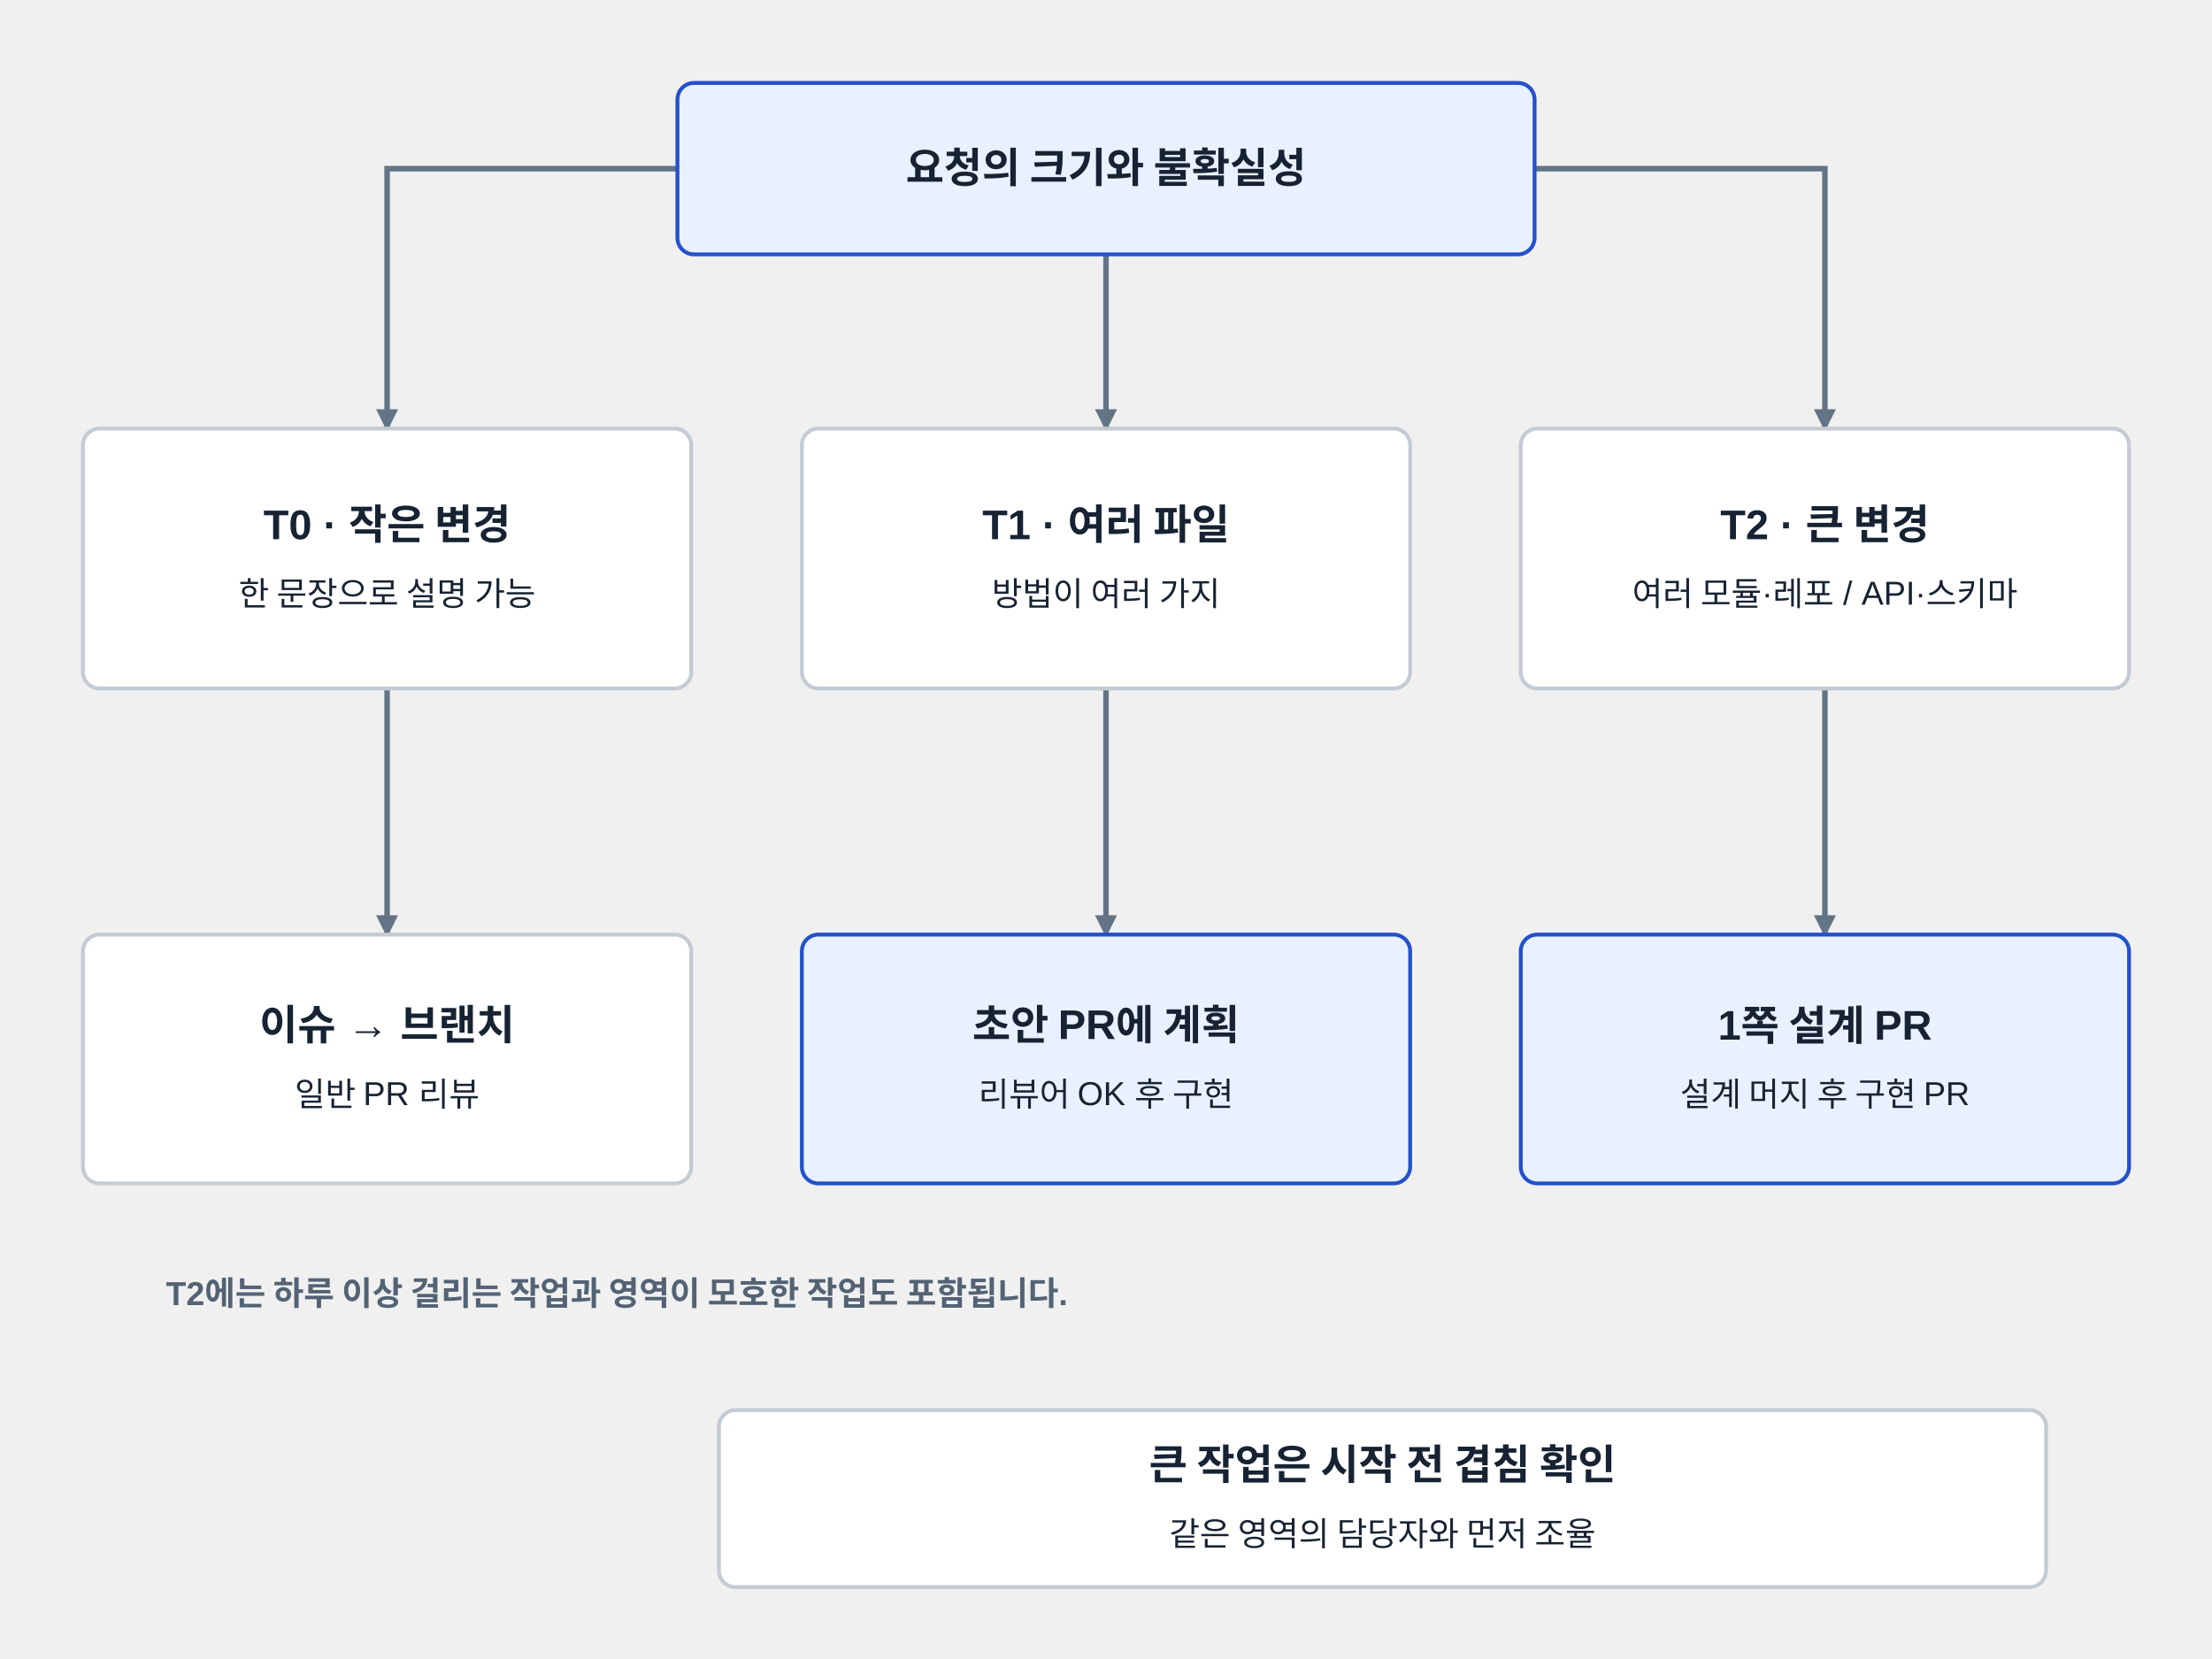
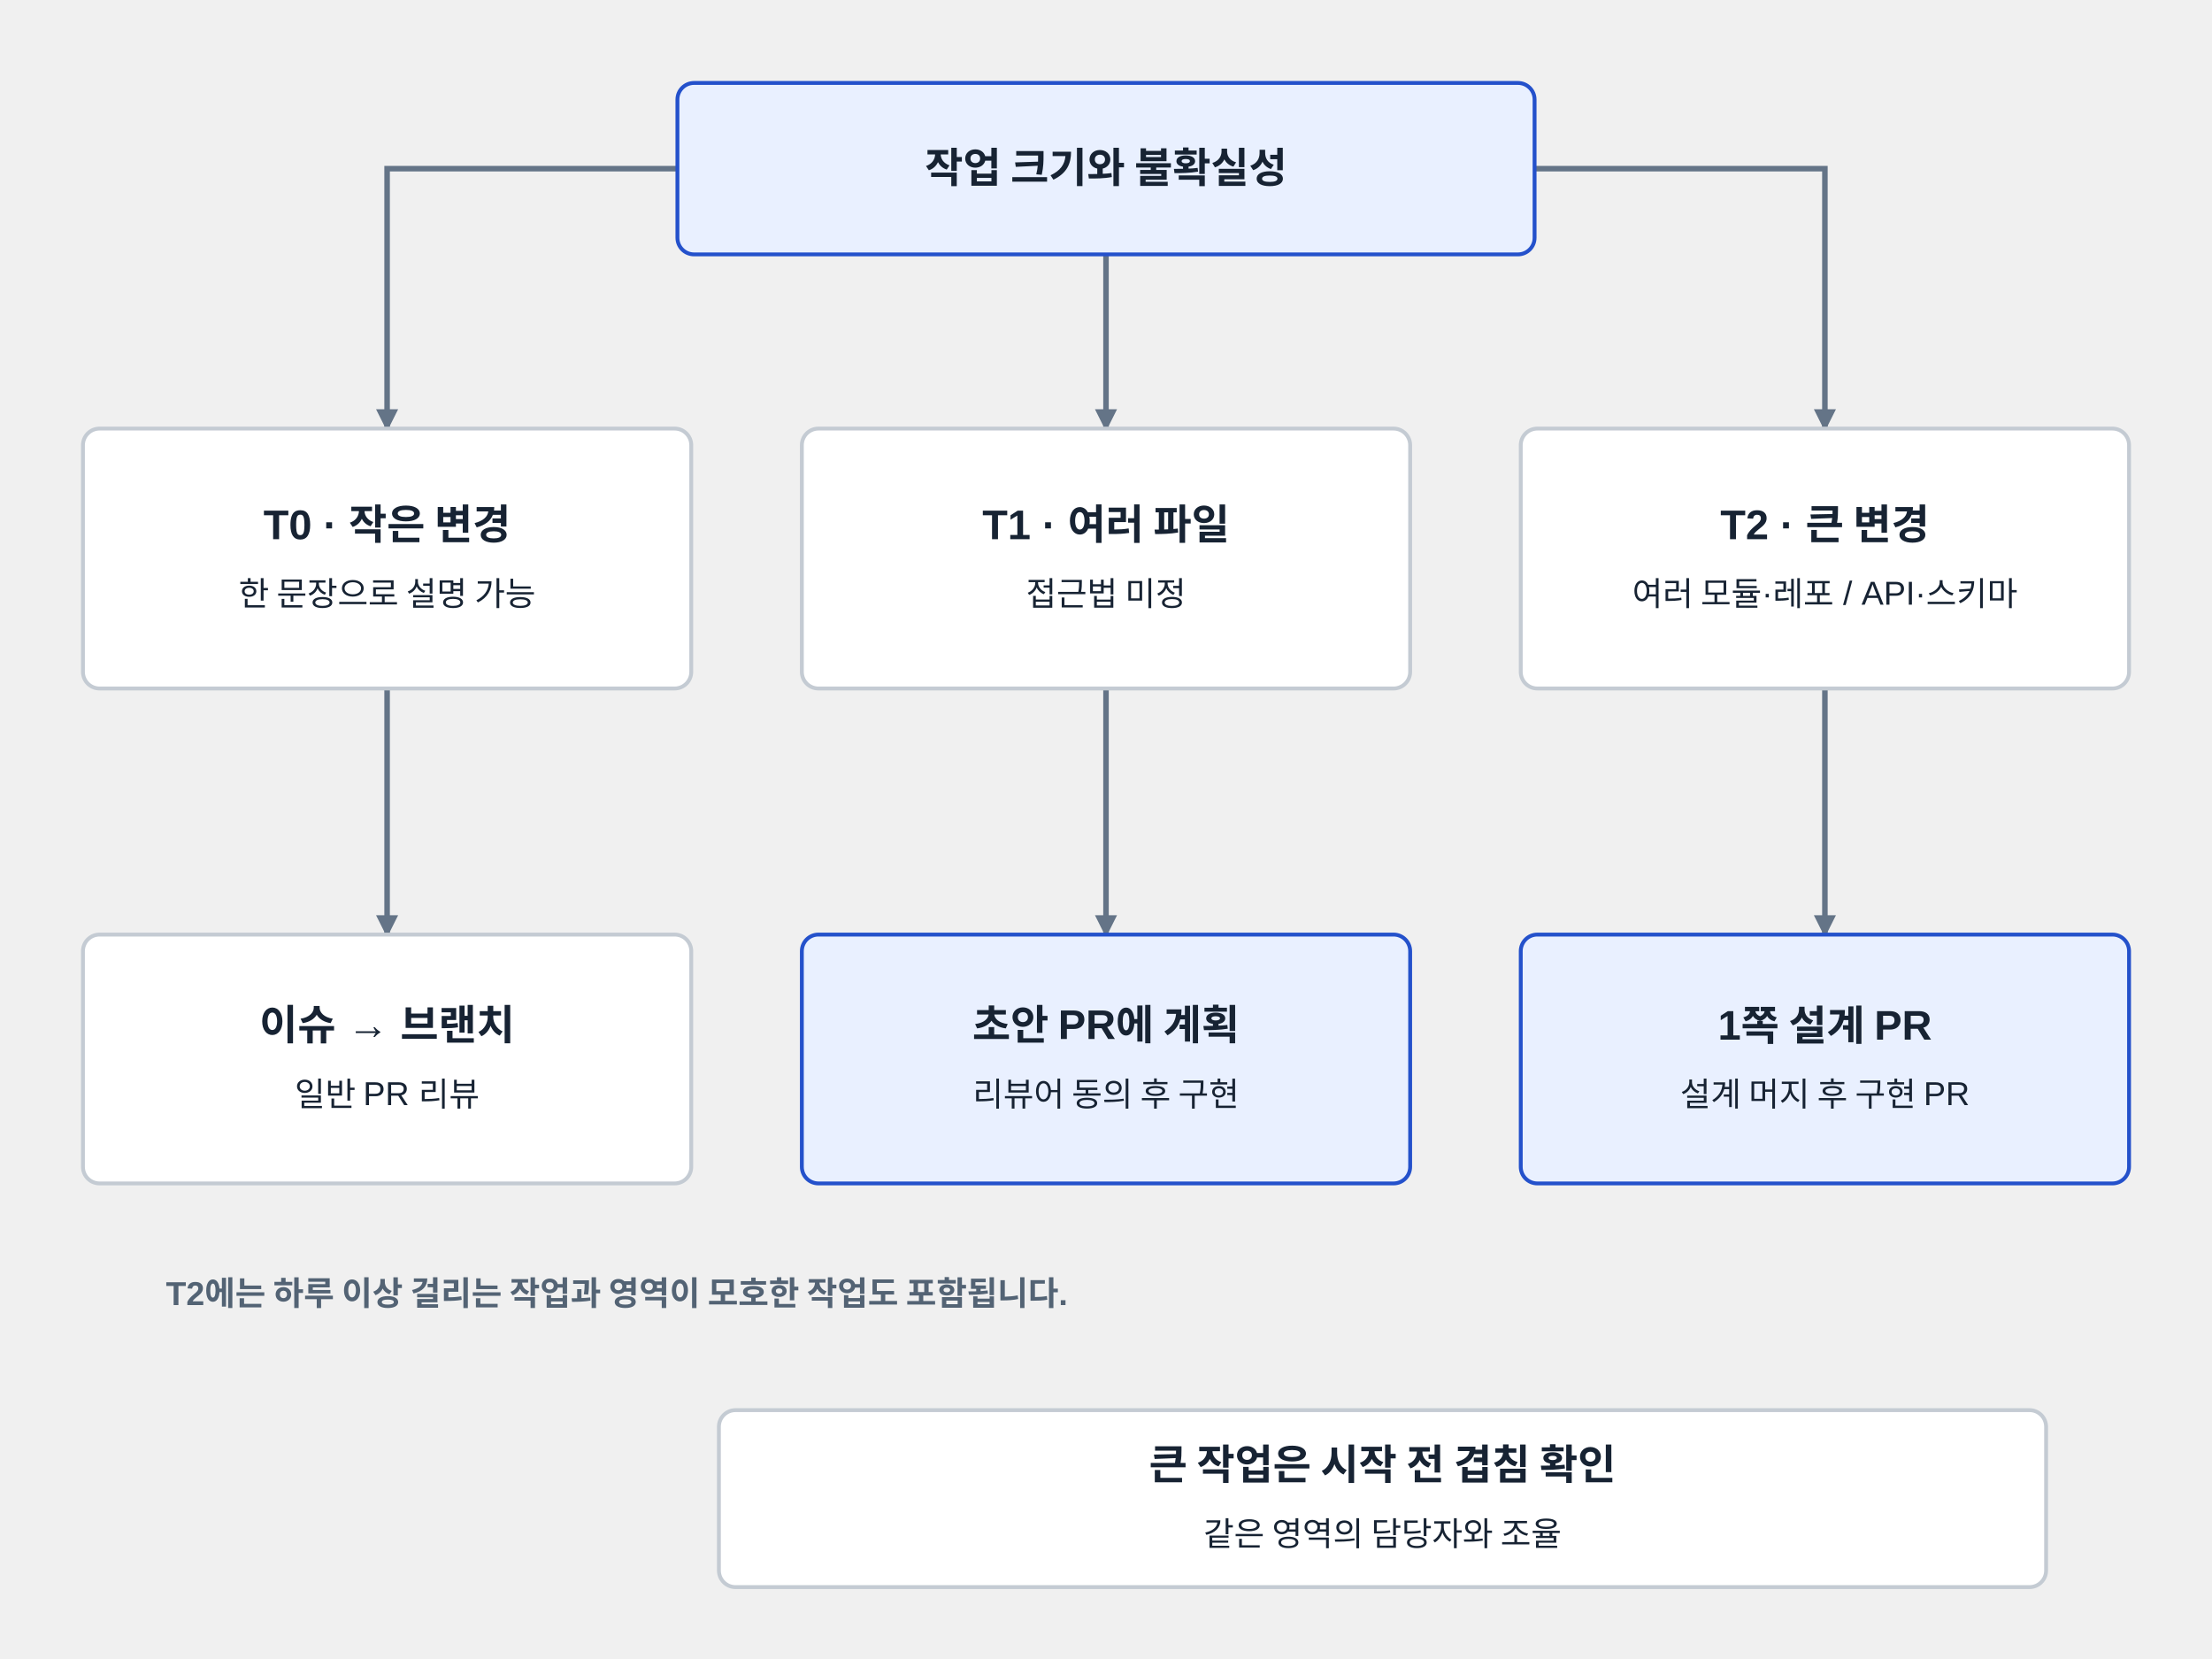
<svg xmlns="http://www.w3.org/2000/svg" viewBox="0 0 800 600" width="800" height="600" role="img" aria-labelledby="size-title" style="font-family:Arial,&quot;Noto Sans KR&quot;,sans-serif">
  <defs>
    <marker id="arrow-size" markerWidth="8" markerHeight="8" refX="7" refY="4" orient="auto" markerUnits="userSpaceOnUse">
      <path d="M0,0 L8,4 L0,8 Z" fill="#647487" />
    </marker>
  </defs>
  <g data-edge="30">
    <path d="M245.0,61.0 L140.0,61.0 L140.0,125.0 L140.0,155.0" fill="none" stroke="#647487" stroke-width="2" stroke-dasharray="none" marker-end="url(#arrow-size)" />
  </g>
  <g data-edge="31">
    <path d="M400.0,92.0 L400.0,155.0" fill="none" stroke="#647487" stroke-width="2" stroke-dasharray="none" marker-end="url(#arrow-size)" />
  </g>
  <g data-edge="32">
    <path d="M555.0,61.0 L660.0,61.0 L660.0,125.0 L660.0,155.0" fill="none" stroke="#647487" stroke-width="2" stroke-dasharray="none" marker-end="url(#arrow-size)" />
  </g>
  <g data-edge="33">
    <path d="M140.0,249.0 L140.0,338.0" fill="none" stroke="#647487" stroke-width="2" stroke-dasharray="none" marker-end="url(#arrow-size)" />
  </g>
  <g data-edge="34">
    <path d="M400.0,249.0 L400.0,338.0" fill="none" stroke="#647487" stroke-width="2" stroke-dasharray="none" marker-end="url(#arrow-size)" />
  </g>
  <g data-edge="35">
    <path d="M660.0,249.0 L660.0,338.0" fill="none" stroke="#647487" stroke-width="2" stroke-dasharray="none" marker-end="url(#arrow-size)" />
  </g>
-   <g data-node="10" tabindex="0" role="button" aria-label="요청의 크기와 불확실성" class="diagram-node">
+   <g data-node="10" tabindex="0" role="button" aria-label="작업 크기와 불확실성" class="diagram-node">
    <rect fill="#e9f0ff" stroke="#2451cb" stroke-width="1.4" x="245.0" y="30.0" width="310.0" height="62.0" rx="6" />
-     <text x="400.0" y="66.0" text-anchor="middle" font-size="15" font-weight="650" fill="#172333">요청의 크기와 불확실성</text>
+     <text x="400.0" y="66.0" text-anchor="middle" font-size="15" font-weight="650" fill="#172333">작업 크기와 불확실성</text>
  </g>
  <g data-node="11" tabindex="0" role="button" aria-label="T0 · 작은 변경 한 문장으로 설명 가능" class="diagram-node">
    <rect fill="#ffffff" stroke="#c4cbd3" stroke-width="1.4" x="30.0" y="155.0" width="220.0" height="94.0" rx="6" />
    <text x="140.0" y="195.0" text-anchor="middle" font-size="15" font-weight="650" fill="#172333">T0 · 작은 변경</text>
    <text x="140.0" y="219.0" text-anchor="middle" font-size="12" font-weight="400" fill="#172333">한 문장으로 설명 가능</text>
  </g>
-   <g data-node="12" tabindex="0" role="button" aria-label="T1 · 여러 파일 방법이 여러 가지" class="diagram-node">
+   <g data-node="12" tabindex="0" role="button" aria-label="T1 · 여러 파일 접근법 미정" class="diagram-node">
    <rect fill="#ffffff" stroke="#c4cbd3" stroke-width="1.4" x="290.0" y="155.0" width="220.0" height="94.0" rx="6" />
    <text x="400.0" y="195.0" text-anchor="middle" font-size="15" font-weight="650" fill="#172333">T1 · 여러 파일</text>
-     <text x="400.0" y="219.0" text-anchor="middle" font-size="12" font-weight="400" fill="#172333">방법이 여러 가지</text>
+     <text x="400.0" y="219.0" text-anchor="middle" font-size="12" font-weight="400" fill="#172333">접근법 미정</text>
  </g>
  <g data-node="13" tabindex="0" role="button" aria-label="T2 · 큰 변경 여러 모듈·레포 / API·스키마" class="diagram-node">
    <rect fill="#ffffff" stroke="#c4cbd3" stroke-width="1.4" x="550.0" y="155.0" width="220.0" height="94.0" rx="6" />
    <text x="660.0" y="195.0" text-anchor="middle" font-size="15" font-weight="650" fill="#172333">T2 · 큰 변경</text>
    <text x="660.0" y="219.0" text-anchor="middle" font-size="12" font-weight="400" fill="#172333">여러 모듈·레포 / API·스키마</text>
  </g>
  <g data-node="14" tabindex="0" role="button" aria-label="이슈 → 브랜치 일반 PR 리뷰" class="diagram-node">
    <rect fill="#ffffff" stroke="#c4cbd3" stroke-width="1.4" x="30.0" y="338.0" width="220.0" height="90.0" rx="6" />
    <text x="140.0" y="376.0" text-anchor="middle" font-size="15" font-weight="650" fill="#172333">이슈 → 브랜치</text>
    <text x="140.0" y="400.0" text-anchor="middle" font-size="12" font-weight="400" fill="#172333">일반 PR 리뷰</text>
  </g>
-   <g data-node="15" tabindex="0" role="button" aria-label="초안 PR에 계획 리뷰어 OK 후 구현" class="diagram-node">
+   <g data-node="15" tabindex="0" role="button" aria-label="초안 PR에 계획 리뷰어 동의 후 구현" class="diagram-node">
    <rect fill="#e9f0ff" stroke="#2451cb" stroke-width="1.4" x="290.0" y="338.0" width="220.0" height="90.0" rx="6" />
    <text x="400.0" y="376.0" text-anchor="middle" font-size="15" font-weight="650" fill="#172333">초안 PR에 계획</text>
-     <text x="400.0" y="400.0" text-anchor="middle" font-size="12" font-weight="400" fill="#172333">리뷰어 OK 후 구현</text>
+     <text x="400.0" y="400.0" text-anchor="middle" font-size="12" font-weight="400" fill="#172333">리뷰어 동의 후 구현</text>
  </g>
  <g data-node="16" tabindex="0" role="button" aria-label="1쪽 설계 PR 설계 머지 후 구현 PR" class="diagram-node">
    <rect fill="#e9f0ff" stroke="#2451cb" stroke-width="1.4" x="550.0" y="338.0" width="220.0" height="90.0" rx="6" />
    <text x="660.0" y="376.0" text-anchor="middle" font-size="15" font-weight="650" fill="#172333">1쪽 설계 PR</text>
    <text x="660.0" y="400.0" text-anchor="middle" font-size="12" font-weight="400" fill="#172333">설계 머지 후 구현 PR</text>
  </g>
-   <g data-node="17" tabindex="0" role="button" aria-label="큰 작업은 시작 전 겹침 확인 같은 영역의 담당자와 먼저 조율" class="diagram-node">
+   <g data-node="17" tabindex="0" role="button" aria-label="큰 작업은 시작 전 겹침 확인 같은 영역의 담당자와 조율" class="diagram-node">
    <rect fill="#ffffff" stroke="#c4cbd3" stroke-width="1.4" x="260.0" y="510.0" width="480.0" height="64.0" rx="6" />
    <text x="500.0" y="535.0" text-anchor="middle" font-size="15" font-weight="650" fill="#172333">큰 작업은 시작 전 겹침 확인</text>
-     <text x="500.0" y="559.0" text-anchor="middle" font-size="12" font-weight="400" fill="#172333">같은 영역의 담당자와 먼저 조율</text>
+     <text x="500.0" y="559.0" text-anchor="middle" font-size="12" font-weight="400" fill="#172333">같은 영역의 담당자와 조율</text>
  </g>
  <g data-node="40">
    <text x="60.0" y="472.0" font-size="12" font-weight="600" fill="#536374">T2에는 하루 이상 걸리는 작업과 영역이 모호한 작업도 포함됩니다.</text>
  </g>
</svg>
